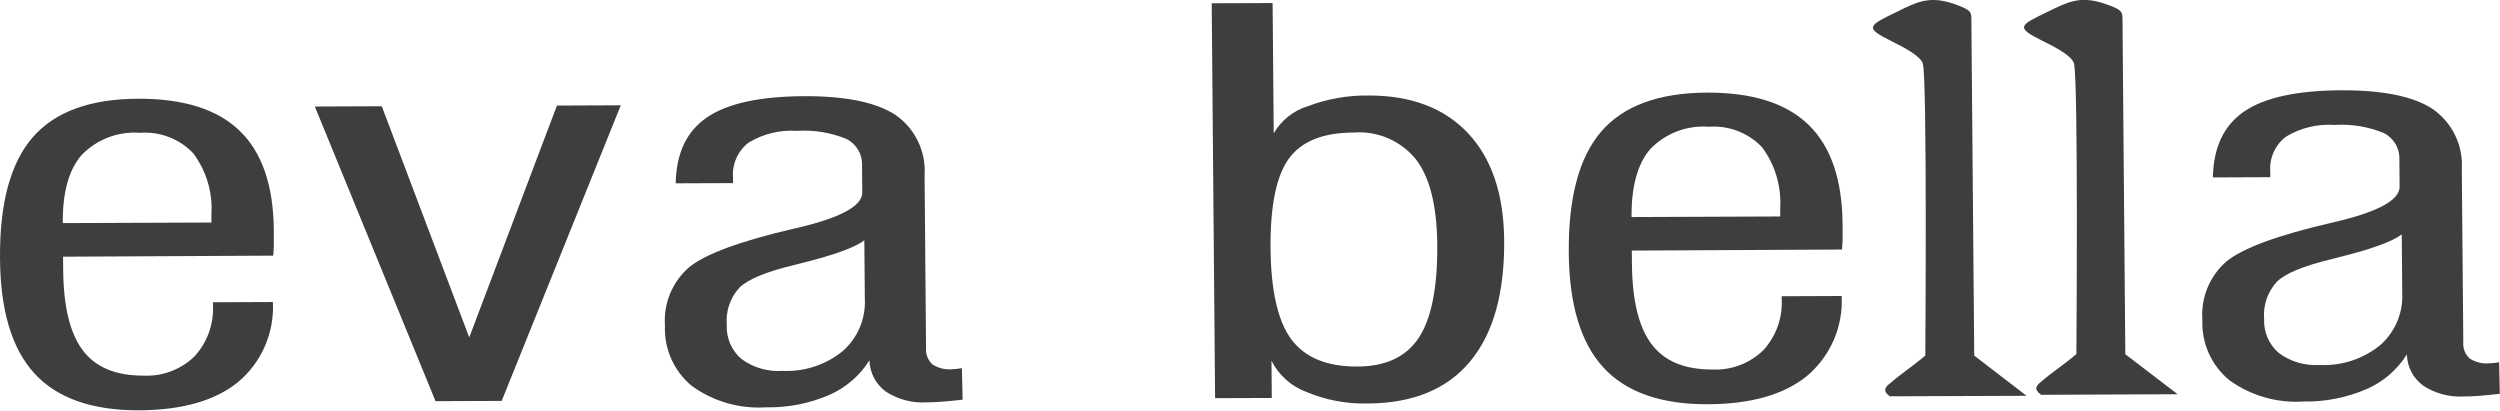
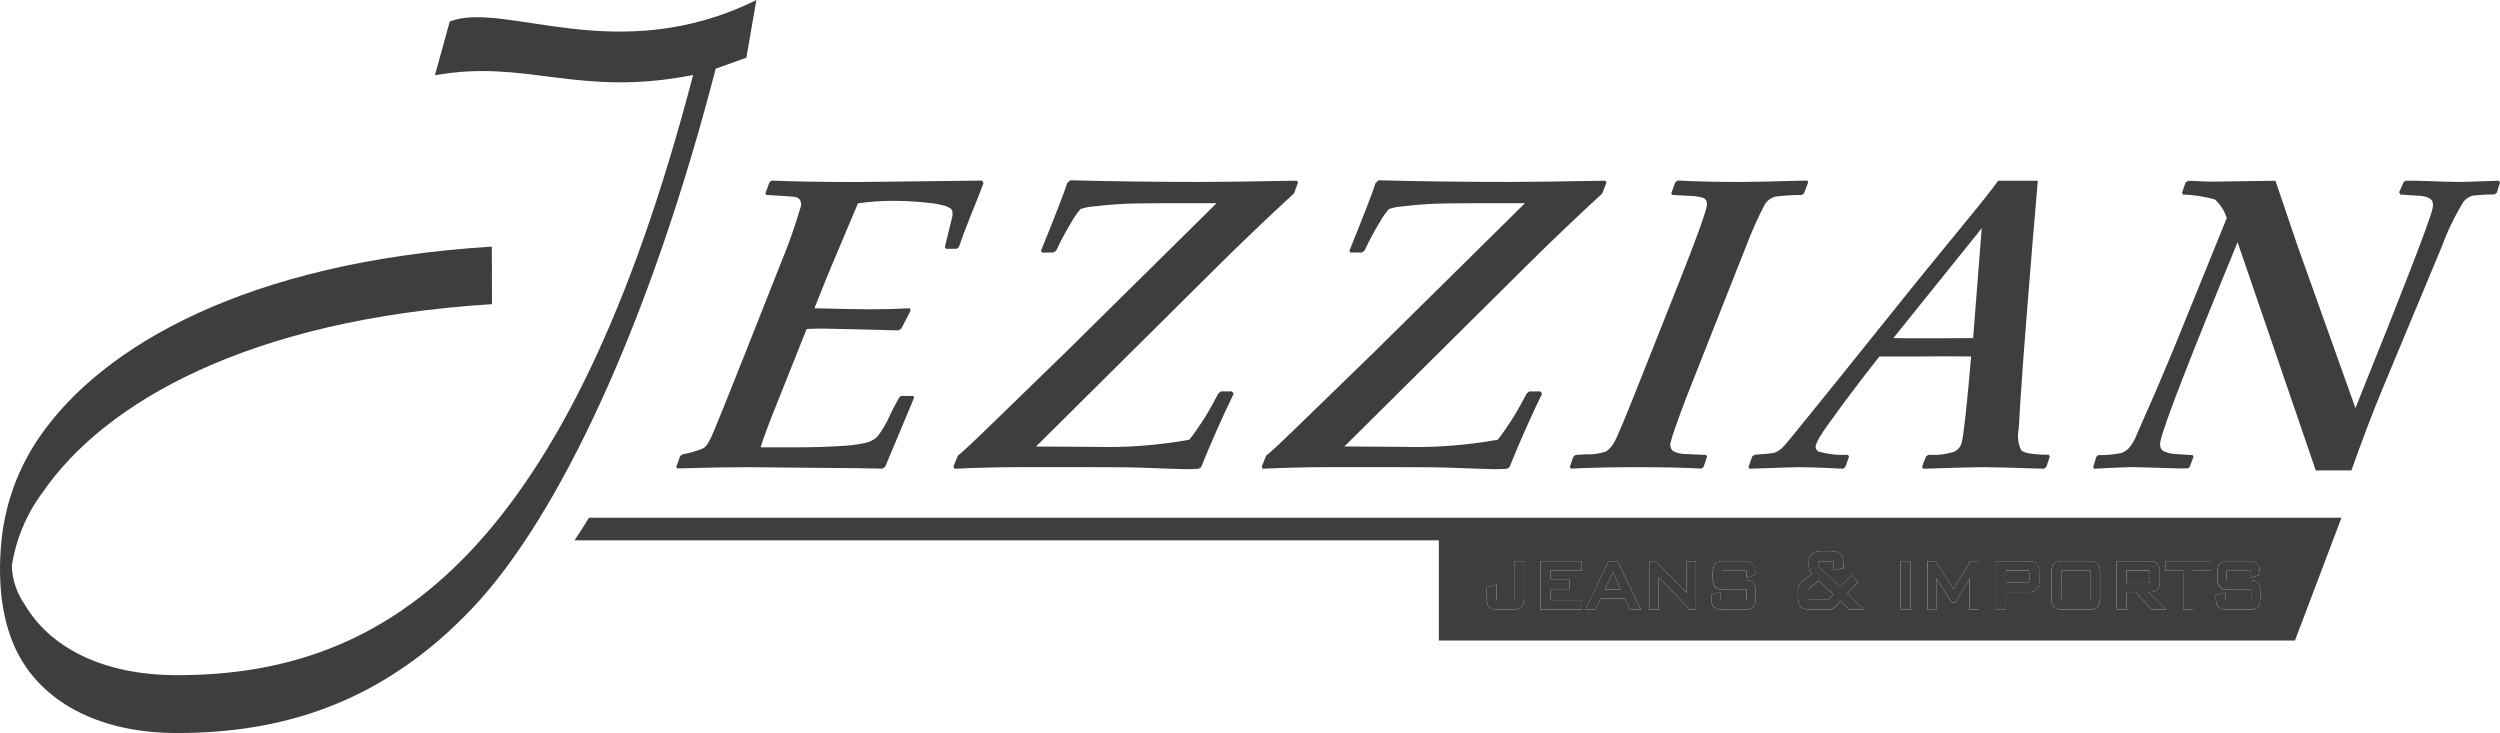
- <svg xmlns="http://www.w3.org/2000/svg" width="221.951" height="36.425" viewBox="0 0 221.951 36.425">
+ <svg xmlns="http://www.w3.org/2000/svg" width="200" height="58.64" viewBox="0 0 200 58.64">
  <defs>
    <style>.a{fill:#3e3e3e;}</style>
  </defs>
-   <g transform="translate(-7.177 -5)">
-     <path class="a" d="M12.751,34.95l13.2-.051-.006-.709a8.173,8.173,0,0,0-1.611-5.437,5.9,5.9,0,0,0-4.725-1.82,6.517,6.517,0,0,0-5.2,1.989q-1.7,1.973-1.656,6.028Zm13.332,7.027,5.321-.021a8.672,8.672,0,0,1-3.1,7.115c-2.033,1.647-4.965,2.481-8.767,2.5q-6.271.022-9.292-3.264T7.178,38.1q-.062-7.338,2.892-10.754t9.37-3.437c4.037-.016,7.037.935,9.022,2.854s2.992,4.855,3.024,8.8c0,.622.007,1.1,0,1.416s-.026.6-.05.86l-18.662.094.013,1.158q.036,4.92,1.751,7.167c1.129,1.5,2.934,2.242,5.387,2.233a6.087,6.087,0,0,0,4.524-1.711,6.27,6.27,0,0,0,1.633-4.623v-.178Zm19.76,8.781L35.128,24.6l5.944-.024L48.836,45.1l7.786-20.585,5.669-.024L51.717,50.737l-5.874.021ZM83.911,36.48q-1.267.964-5.651,2.043c-.251.061-.425.109-.539.138-2.518.6-4.147,1.277-4.9,2.025A4.347,4.347,0,0,0,71.7,43.993,3.737,3.737,0,0,0,73,47.011a5.5,5.5,0,0,0,3.626,1.059,7.9,7.9,0,0,0,5.363-1.753,5.775,5.775,0,0,0,1.968-4.646l-.045-5.19Zm8.729,14.148c-.707.082-1.3.136-1.809.175s-.97.061-1.4.063a5.975,5.975,0,0,1-3.624-.966,3.551,3.551,0,0,1-1.44-2.77,8,8,0,0,1-3.582,3.083,13.492,13.492,0,0,1-5.6,1.092,10.139,10.139,0,0,1-6.573-1.886,6.574,6.574,0,0,1-2.4-5.368,6.261,6.261,0,0,1,2.135-5.174q2.165-1.779,9.369-3.449l.106-.021q5.92-1.366,5.908-3.174l-.021-2.4a2.5,2.5,0,0,0-1.381-2.351,9.772,9.772,0,0,0-4.383-.721A7.351,7.351,0,0,0,73.643,27.8a3.573,3.573,0,0,0-1.387,3.138V31.4l-5.09.019q.067-4.01,2.785-5.86t8.624-1.878q5.529-.018,8.1,1.663a6.034,6.034,0,0,1,2.587,5.353l.129,15.326a1.817,1.817,0,0,0,.557,1.464,2.749,2.749,0,0,0,1.752.438,5.745,5.745,0,0,0,.739-.076.434.434,0,0,0,.135-.021l.063,2.806Z" transform="translate(0 -10.143)" />
-     <path class="a" d="M247.831,27.361q.049,5.685,1.856,8.105c1.21,1.611,3.15,2.414,5.86,2.4,2.509-.01,4.333-.863,5.449-2.562s1.668-4.451,1.636-8.274c-.031-3.418-.65-5.929-1.875-7.538a6.494,6.494,0,0,0-5.593-2.4c-2.674.01-4.579.779-5.695,2.3s-1.668,4.176-1.638,7.969Zm-4.923,13.313-.3-35.06,5.406-.018.1,11.566a5.258,5.258,0,0,1,3.022-2.408,14.505,14.505,0,0,1,5.381-.95q5.668-.018,8.842,3.34,3.158,3.359,3.214,9.5.062,7.073-3.03,10.775c-2.052,2.472-5.1,3.709-9.094,3.727A13.213,13.213,0,0,1,251,40.116a5.69,5.69,0,0,1-3.085-2.761l.027,3.3-5.037.018Z" transform="translate(-127.855 -0.324)" />
-     <path class="a" d="M317.555,34.048l13.2-.052-.006-.706a8.218,8.218,0,0,0-1.611-5.441,5.907,5.907,0,0,0-4.729-1.817,6.511,6.511,0,0,0-5.2,1.989c-1.132,1.316-1.677,3.326-1.654,6.026Zm13.328,7.03,5.325-.021a8.68,8.68,0,0,1-3.1,7.115c-2.039,1.648-4.968,2.481-8.767,2.495q-6.276.023-9.292-3.267t-3.069-10.2q-.062-7.337,2.892-10.754T324.244,23q6.05-.023,9.022,2.857t3.022,8.8c.006.622.012,1.095,0,1.412s-.027.606-.048.863l-18.662.093.009,1.159q.044,4.921,1.755,7.163c1.129,1.5,2.932,2.244,5.387,2.236a6.084,6.084,0,0,0,4.524-1.711,6.261,6.261,0,0,0,1.629-4.626v-.175Z" transform="translate(-165.527 -9.778)" />
-     <path class="a" d="M452.793,35.335q-1.271.963-5.65,2.042c-.254.061-.425.109-.539.142-2.518.6-4.15,1.276-4.9,2.022a4.366,4.366,0,0,0-1.126,3.31,3.739,3.739,0,0,0,1.306,3.014,5.493,5.493,0,0,0,3.624,1.059,7.891,7.891,0,0,0,5.366-1.753,5.787,5.787,0,0,0,1.967-4.646l-.045-5.19Zm8.726,14.149c-.7.081-1.3.135-1.808.178s-.968.057-1.393.06a5.971,5.971,0,0,1-3.623-.966,3.538,3.538,0,0,1-1.444-2.77,7.971,7.971,0,0,1-3.581,3.083,13.552,13.552,0,0,1-5.6,1.1,10.117,10.117,0,0,1-6.574-1.889,6.578,6.578,0,0,1-2.4-5.368,6.256,6.256,0,0,1,2.132-5.176q2.164-1.778,9.373-3.449l.1-.021q5.915-1.363,5.905-3.172l-.021-2.408a2.5,2.5,0,0,0-1.378-2.35,9.819,9.819,0,0,0-4.383-.722,7.323,7.323,0,0,0-4.312,1.045,3.571,3.571,0,0,0-1.389,3.135l0,.459-5.093.021q.071-4.014,2.784-5.862t8.624-1.874q5.535-.023,8.1,1.66a6.038,6.038,0,0,1,2.59,5.354l.132,15.325a1.792,1.792,0,0,0,.551,1.463,2.745,2.745,0,0,0,1.756.438,6.339,6.339,0,0,0,.737-.073.44.44,0,0,0,.138-.024l.059,2.807Z" transform="translate(-232.391 -9.522)" />
-     <path class="a" d="M372.6,40.184l12.122-.044q-2.322-1.79-4.645-3.568l-.251-29.508c-.006-1.022.116-1.141-1.608-1.738-2.183-.74-3.332-.1-4.959.7-2.6,1.258-2.98,1.414-.527,2.63,1.192.59,2.557,1.318,2.779,1.983.4,1.217.222,25.923.222,25.923-1.048.913-2.1,1.566-3.141,2.48-.413.318-.689.663.009,1.147Z" transform="translate(-197.627)" />
-     <path class="a" d="M401.95,40.051,414.072,40q-2.322-1.773-4.644-3.552l-.248-29.4c-.009-1.02.117-1.14-1.611-1.728-2.181-.74-3.333-.1-4.959.69-2.6,1.253-2.98,1.409-.527,2.62,1.194.591,2.557,1.313,2.778,1.975.407,1.215.222,25.829.222,25.829-1.048.907-2.1,1.558-3.141,2.465-.413.319-.689.659.009,1.146Z" transform="translate(-213.564 0)" />
+   <g transform="translate(-2 -2.18)">
+     <path class="a" d="M61.709,6.8l.8-4.615C51.333,7.7,42.389,2.19,37.98,3.9L36.794,8.2c7.392-1.316,11.441,1.8,20.655-.021C52.476,27.243,46.4,39.121,39.621,46.293c-7.164,7.572-15.13,9.9-23.447,9.9-6.047,0-10.217-2.277-12.193-5.649a5.722,5.722,0,0,1-1.036-3.09,13.189,13.189,0,0,1,2.5-5.931c4.908-7.124,16.418-13.8,35.913-15.009l-.011-4.607C21.758,23.125,10.158,29.881,5.187,37.1a17.7,17.7,0,0,0-3.066,8.3c-.386,3.854.156,7.119,1.564,9.522,2.064,3.522,6.341,5.9,12.489,5.9,8.368,0,16.393-2.354,23.634-10.009,6.98-7.378,14.242-23,19.448-43.14Z" />
+     <path class="a" d="M47.965,45.407h69.143l0,8.017h68.487l3.722-9.823H49.118Q48.544,44.537,47.965,45.407Zm131.3,4.456h0v-.1l.1-.026.486-.13.168-.044h0v.62h2.066v-.819h-1.835a1.358,1.358,0,0,1-.4-.051.548.548,0,0,1-.142-.088.58.58,0,0,1-.141-.087.723.723,0,0,1-.141-.316,2.028,2.028,0,0,1-.042-.444v-.314a2.028,2.028,0,0,1,.042-.444.719.719,0,0,1,.141-.315.587.587,0,0,1,.283-.176,1.358,1.358,0,0,1,.4-.051h1.67a1.373,1.373,0,0,1,.392.05.607.607,0,0,1,.283.17h0a20.471,20.471,0,0,1,.149.3,1.63,1.63,0,0,1,.045.408v.171l-.093.031-.447.147-.175.057v-.572h-1.951v.739h1.842a1.289,1.289,0,0,1,.31.04c.024.005.058,0,.08.01.046.014.069.046.107.065a.607.607,0,0,1,.175.107h0a.722.722,0,0,1,.144.314,2.041,2.041,0,0,1,.042.446v.405a2.114,2.114,0,0,1-.041.447.741.741,0,0,1-.141.316h0a.588.588,0,0,1-.282.173,1.337,1.337,0,0,1-.394.051h-1.83a1.409,1.409,0,0,1-.185-.024,1.453,1.453,0,0,1-.213-.027c-.034-.011-.05-.035-.079-.049a.6.6,0,0,1-.206-.126h0a.732.732,0,0,1-.144-.315,2.045,2.045,0,0,1-.042-.447Zm-4.048-2.029V47.21h0v-.134h3.66v.134h0v.624h-1.438v2.981h0v.134h-.79v-.134h0V47.835h-1.432Zm-3.889,2.982v-3.74h2.66a1.123,1.123,0,0,1,.345.048.607.607,0,0,1,.26.16c.014.015.019.041.032.058a.653.653,0,0,1,.115.212,1.258,1.258,0,0,1,.045.354v.807h0c0,.009,0,.015,0,.024a1.289,1.289,0,0,1-.041.328h0a.642.642,0,0,1-.147.269.607.607,0,0,1-.26.16,1.123,1.123,0,0,1-.345.048h-.134l1.2,1.177.233.229h-1.163l-.04-.045-1.234-1.361h-.73v1.272h0v.134h-.792Zm-5.222-2.753a2.012,2.012,0,0,1,.042-.443.73.73,0,0,1,.143-.316h0a.592.592,0,0,1,.285-.176,1.363,1.363,0,0,1,.4-.051h2.167a1.344,1.344,0,0,1,.4.051,186.01,186.01,0,0,1,.283.175.72.72,0,0,1,.143.315,2.041,2.041,0,0,1,.042.446v1.9a2.022,2.022,0,0,1-.04.428l0,.02a.719.719,0,0,1-.143.316h0a.6.6,0,0,1-.283.172,1.337,1.337,0,0,1-.394.051H166.98a1.36,1.36,0,0,1-.4-.052.584.584,0,0,1-.285-.176h0a.741.741,0,0,1-.143-.316,2.028,2.028,0,0,1-.042-.444Zm-4.426,2.887v-.134h0V47.21h0v-.134h2.659a1.123,1.123,0,0,1,.345.048.6.6,0,0,1,.261.16.657.657,0,0,1,.147.27,1.257,1.257,0,0,1,.045.354v.806a1.243,1.243,0,0,1-.045.352h0a.666.666,0,0,1-.147.269.6.6,0,0,1-.261.16,1.123,1.123,0,0,1-.345.048h-1.867v1.272h0v.134h-.792Zm-5.483,0v-.134h0V47.21h0v-.134h.633l.039.061,1.408,2.169,1.31-2.165.04-.065h.689V50.95h-.748v-.134h0V48.454l-1.113,1.864-.039.066h-.282l-.039-.063-1.186-1.859V50.95H156.2Zm-2.15-.134v-3.74h.793V50.95h-.793Zm-8.218-1.044v-.288a1.544,1.544,0,0,1,.024-.284.84.84,0,0,1,.074-.233,60.041,60.041,0,0,0,.157-.208c.032-.032.079-.065.118-.1s.079-.071.13-.108h0l.616-.45c-.018-.023-.036-.045-.052-.068a1.154,1.154,0,0,1-.111-.184.962.962,0,0,1-.064-.192v-.01a1.038,1.038,0,0,1-.02-.194V47.21a1.358,1.358,0,0,1,.057-.416.689.689,0,0,1,.185-.3h0a.768.768,0,0,1,.33-.168,1.8,1.8,0,0,1,.457-.051h.722a1.842,1.842,0,0,1,.471.053.717.717,0,0,1,.33.18.742.742,0,0,1,.173.329,1.892,1.892,0,0,1,.026.23,1.921,1.921,0,0,1,.025.231v.341l-.058.013-.048.01-.508.108-.161.034h0v-.723h-1.194v.451l1.716,1.622.8-.87.1-.107.1.108.327.359.082.09-.082.089-.776.846.834.783.291.272.163.154.082.077h-1.185l-.038-.037-.689-.65-.339.379h0a1.265,1.265,0,0,1-.156.144.8.8,0,0,1-.163.1h0a.792.792,0,0,1-.2.049,1.885,1.885,0,0,1-.252.016h-1.256a1.631,1.631,0,0,1-.48-.062.7.7,0,0,1-.334-.207.872.872,0,0,1-.168-.373,2.431,2.431,0,0,1-.051-.536Zm-6.935.091v-.1l.1-.026.485-.13.168-.044h0v.62h2.067v-.819h-1.835a1.36,1.36,0,0,1-.4-.051.543.543,0,0,1-.141-.088.568.568,0,0,1-.142-.087.735.735,0,0,1-.141-.316,2.028,2.028,0,0,1-.042-.444v-.314a2.028,2.028,0,0,1,.042-.444.731.731,0,0,1,.141-.315.587.587,0,0,1,.283-.176,1.36,1.36,0,0,1,.4-.051h1.669a1.368,1.368,0,0,1,.392.05.607.607,0,0,1,.283.17h0a20.681,20.681,0,0,1,.149.3h0a1.63,1.63,0,0,1,.045.408v.171l-.092.031-.448.147-.174.057h0v-.572h-1.951v.739H141.6a1.311,1.311,0,0,1,.39.05.6.6,0,0,1,.282.172h0a.722.722,0,0,1,.144.314,2.041,2.041,0,0,1,.042.446v.405a2.114,2.114,0,0,1-.041.447.73.73,0,0,1-.141.316h0a.588.588,0,0,1-.282.173,1.332,1.332,0,0,1-.394.051h-1.83c-.042,0-.069-.012-.108-.014a1.431,1.431,0,0,1-.29-.037c-.038-.012-.056-.039-.088-.055a.569.569,0,0,1-.2-.12h0a.732.732,0,0,1-.144-.315,2.045,2.045,0,0,1-.042-.447Zm-4.954,1.087v-.134h0V47.21h0v-.134h.518l.04.041,2.345,2.411q.042.043.087.1c0-.041,0-.085,0-.135,0-.1,0-.2,0-.3V47.21h0v-.134h.748v.134h0v3.606h0v.134h-.483l-.04-.042L134.744,48.4l-.01-.009-.01-.01,0,0-.031-.032,0-.006,0,.111c0,.09,0,.17,0,.239v2.125h0v.134h-.748Zm-5.1,0,.091-.191,1.71-3.606.037-.077h.728l.036.076,1.741,3.606.093.192H132.4l-.035-.079L132,50.063h-1.949l-.364.808-.036.079h-.813Zm-3.6,0v-.134h0V47.21h0v-.134h3.286v.134h0v.484h0v.134h-2.494v.736h1.524V48.7h0v.611h-1.524v.878h2.517v.763h-3.309Zm-4.3-1.707v-.1l.1-.025.516-.125.165-.041v.17h0v1.064h1.413V47.21h0v-.134h.79v.134h0v2.752a2.041,2.041,0,0,1-.042.446.719.719,0,0,1-.143.316h0a.6.6,0,0,1-.284.175,1.43,1.43,0,0,1-.252.032,1.272,1.272,0,0,1-.145.019H121.8a1.354,1.354,0,0,1-.263-.034,1.323,1.323,0,0,1-.134-.017.555.555,0,0,1-.155-.095.575.575,0,0,1-.128-.078h0a.729.729,0,0,1-.141-.316,2.045,2.045,0,0,1-.042-.447Z" />
+     <path class="a" d="M121.8,50.95a1.354,1.354,0,0,1-.263-.034,1.354,1.354,0,0,0,.263.034h1.257a1.272,1.272,0,0,0,.145-.019,1.272,1.272,0,0,1-.145.019Z" />
+     <path class="a" d="M121.122,50.726h0a.575.575,0,0,0,.128.078.575.575,0,0,1-.128-.078Z" />
+     <path class="a" d="M123.74,50.724h0Z" />
+     <path class="a" d="M182.827,49.962a2.114,2.114,0,0,1-.041.447,2.114,2.114,0,0,0,.041-.447v-.405a2.041,2.041,0,0,0-.042-.446,2.041,2.041,0,0,1,.042.446Z" />
+     <path class="a" d="M182.465,48.689c-.038-.019-.061-.051-.107-.065-.022-.007-.056-.005-.08-.01.024.005.058,0,.08.01A.564.564,0,0,1,182.465,48.689Z" />
+     <rect class="a" width="1.951" transform="translate(180.126 47.834)" />
+     <path class="a" d="M179.714,49.223a.548.548,0,0,0,.142.088,1.358,1.358,0,0,0,.4.051h0a1.36,1.36,0,0,1-.4-.051A.548.548,0,0,1,179.714,49.223Z" />
+     <path class="a" d="M182.792,48a1.63,1.63,0,0,0-.045-.408.69.69,0,0,0-.074-.149.69.69,0,0,1,.074.149A1.63,1.63,0,0,1,182.792,48Z" />
+     <path class="a" d="M180.022,49.561l-.167.045.167-.045Z" />
+     <path class="a" d="M180.253,47.076a1.358,1.358,0,0,0-.4.051,1.36,1.36,0,0,1,.4-.051Z" />
+     <path class="a" d="M182.644,50.726h0a.741.741,0,0,0,.141-.316.73.73,0,0,1-.141.316Z" />
+     <path class="a" d="M179.455,50.724h0a.6.6,0,0,0,.206.126.6.6,0,0,1-.206-.126Z" />
+     <path class="a" d="M180.138,50.95a1.409,1.409,0,0,1-.185-.024,1.409,1.409,0,0,0,.185.024h1.83a1.337,1.337,0,0,0,.394-.051,1.337,1.337,0,0,1-.394.051Z" />
+     <path class="a" d="M177.443,47.834h0Z" />
+     <path class="a" d="M176.653,47.835h0Z" />
+     <path class="a" d="M176.787,50.95h0Z" />
+     <path class="a" d="M173.787,47.81h0a.4.4,0,0,1,.122.015A.4.4,0,0,0,173.787,47.81Z" />
+     <path class="a" d="M173.978,47.907a.156.156,0,0,0-.026-.059.156.156,0,0,1,.026.059Z" />
+     <path class="a" d="M173.978,48.717a.608.608,0,0,0,.014-.143.608.608,0,0,1-.014.143Z" />
+     <path class="a" d="M174.629,47.342c-.013-.017-.018-.043-.032-.058a.607.607,0,0,0-.26-.16.607.607,0,0,1,.26.16C174.611,47.3,174.616,47.325,174.629,47.342Z" />
+     <path class="a" d="M173.913,48.8a.461.461,0,0,1-.126.014h0A.456.456,0,0,0,173.913,48.8Z" />
+     <path class="a" d="M174.187,50.95h-.059l-.04-.044.04.044h.059Z" />
+     <path class="a" d="M173.858,49.544h.134a1.123,1.123,0,0,0,.345-.048,1.123,1.123,0,0,1-.345.048Z" />
+     <path class="a" d="M174.745,49.067a1.289,1.289,0,0,0,.041-.328,1.249,1.249,0,0,1-.042.328Z" />
+     <path class="a" d="M171.465,50.95h0Z" />
+     <path class="a" d="M172.124,49.544h.73l1.234,1.361-1.234-1.361Z" />
+     <path class="a" d="M173.992,47.076h0a1.123,1.123,0,0,1,.345.048A1.123,1.123,0,0,0,173.992,47.076Z" />
+     <path class="a" d="M173.913,48.8h0a.1.1,0,0,0,.041-.02h0a.123.123,0,0,0,.024-.056h0a.608.608,0,0,0,.014-.143v-.525a.611.611,0,0,0-.014-.142h0a.156.156,0,0,0-.026-.059h0a.09.09,0,0,0-.043-.023.4.4,0,0,0-.122-.015h-1.663v1h1.663A.461.461,0,0,0,173.913,48.8Z" />
+     <path class="a" d="M166.295,50.722a.735.735,0,0,1-.143-.316,2.028,2.028,0,0,1-.042-.444,2.028,2.028,0,0,0,.042.444A.741.741,0,0,0,166.295,50.722Z" />
+     <rect class="a" width="2.327" transform="translate(166.9 47.834)" />
+     <path class="a" d="M166.98,50.95a1.36,1.36,0,0,1-.4-.052,1.36,1.36,0,0,0,.4.052h2.167a1.337,1.337,0,0,0,.394-.051,1.337,1.337,0,0,1-.394.051Z" />
+     <path class="a" d="M169.7,47.224a.613.613,0,0,0-.157-.1,1.344,1.344,0,0,0-.4-.051,1.344,1.344,0,0,1,.4.051A.587.587,0,0,1,169.7,47.224Z" />
+     <path class="a" d="M169.825,50.726h0a.719.719,0,0,0,.143-.316l0-.02,0,.02A.719.719,0,0,1,169.825,50.726Z" />
+     <rect class="a" width="2.327" height="2.346" transform="translate(166.9 47.835)" />
+     <path class="a" d="M164.3,48.766h0Z" />
+     <path class="a" d="M164.343,48.558a.6.6,0,0,1-.014.146.6.6,0,0,0,.014-.146v-.5a.6.6,0,0,0-.014-.146.6.6,0,0,1,.014.146Z" />
+     <path class="a" d="M164.261,48.789c-.01,0-.028,0-.041,0,.013,0,.031,0,.041,0h0c.01,0,.013-.008.02-.011s-.01.008-.02.011Z" />
+     <path class="a" d="M162.342,50.95h0Z" />
+     <path class="a" d="M162.476,49.544h1.867a1.123,1.123,0,0,0,.345-.048,1.123,1.123,0,0,1-.345.048Z" />
+     <path class="a" d="M165.1,47.554a.657.657,0,0,0-.147-.27.6.6,0,0,0-.261-.16.6.6,0,0,1,.261.16A.664.664,0,0,1,165.1,47.554Z" />
+     <path class="a" d="M164.22,48.793c.013,0,.031,0,.041,0h0c.01,0,.013-.008.02-.011a.145.145,0,0,0,.022-.012h0a.145.145,0,0,0,.027-.061.6.6,0,0,0,.014-.146v-.5a.6.6,0,0,0-.014-.146.16.16,0,0,0-.026-.061.1.1,0,0,0-.042-.024h0a.439.439,0,0,0-.122-.014h-1.663V48.8h1.663A.365.365,0,0,0,164.22,48.793Z" />
+     <path class="a" d="M158.138,50.384h0l-.04-.062Z" />
+     <path class="a" d="M156.913,48.462l1.186,1.86-1.186-1.86Z" />
+     <path class="a" d="M160.32,50.816v.134h0V47.076h0v3.74Z" />
+     <path class="a" d="M156.779,50.95h0Z" />
+     <path class="a" d="M159.631,47.076l-.039.065-1.311,2.165,1.311-2.166Z" />
+     <path class="a" d="M154.71,50.95h-.659V47.076h0V50.95h.659Z" />
+     <path class="a" d="M146.866,50.95a1.631,1.631,0,0,1-.48-.062,1.631,1.631,0,0,0,.48.062h1.256a1.885,1.885,0,0,0,.252-.016,1.885,1.885,0,0,1-.252.016Z" />
+     <path class="a" d="M146.206,48.661c-.039.033-.086.066-.118.1a.806.806,0,0,0-.1.138.861.861,0,0,1,.1-.138C146.12,48.727,146.167,48.694,146.206,48.661Z" />
+     <path class="a" d="M146.952,48.1l-.616.451h0Z" />
+     <path class="a" d="M148.9,50.642l.34-.378h0Z" />
+     <path class="a" d="M148.867,47.765l.508-.108.048-.01-.048.01Z" />
+     <path class="a" d="M151.065,50.873l-.164-.154-.29-.272.29.272Z" />
+     <path class="a" d="M149.228,49.149h0l-1.716-1.621h0Z" />
+     <path class="a" d="M150.015,50.95h0Z" />
+     <path class="a" d="M146.7,47.21a1.358,1.358,0,0,1,.057-.416,1.358,1.358,0,0,0-.057.416v.245a1.038,1.038,0,0,0,.02.194,1.038,1.038,0,0,1-.02-.194Z" />
+     <path class="a" d="M149.43,46.832a1.892,1.892,0,0,1,.026.23,1.892,1.892,0,0,0-.026-.23.742.742,0,0,0-.173-.329.717.717,0,0,0-.33-.18.708.708,0,0,1,.329.18A.733.733,0,0,1,149.43,46.832Z" />
+     <path class="a" d="M147.734,46.27a1.8,1.8,0,0,0-.457.051,1.8,1.8,0,0,1,.457-.051Z" />
+     <path class="a" d="M148.706,47.8l.161-.034-.161.034Z" />
+     <path class="a" d="M148.676,49.729l-1.191-1.095-.844.688v.8h1.666Z" />
+     <path class="a" d="M139.651,50.181h0v-.62h0v.62Z" />
+     <path class="a" d="M138.9,49.962v-.2l.1-.026-.1.026v.2a2.045,2.045,0,0,0,.042.447A2.045,2.045,0,0,1,138.9,49.962Z" />
+     <path class="a" d="M141.707,47.834h0v.572h0v-.572Z" />
+     <path class="a" d="M139.344,49.223a.543.543,0,0,0,.141.088,1.36,1.36,0,0,0,.4.051,1.36,1.36,0,0,1-.4-.051A.543.543,0,0,1,139.344,49.223Z" />
+     <path class="a" d="M142.376,47.593a1.63,1.63,0,0,1,.045.408,1.63,1.63,0,0,0-.045-.408h0a.691.691,0,0,0-.074-.149.691.691,0,0,1,.074.149Z" />
+     <path class="a" d="M142.414,49.111a.722.722,0,0,0-.144-.314h0A.722.722,0,0,1,142.414,49.111Z" />
+     <path class="a" d="M139.767,50.95c-.042,0-.069-.012-.108-.014.039,0,.066.014.108.014h1.83a1.332,1.332,0,0,0,.394-.051,1.337,1.337,0,0,1-.394.051Z" />
+     <path class="a" d="M139.084,50.724h0a.569.569,0,0,0,.2.12.57.57,0,0,1-.2-.12Z" />
+     <path class="a" d="M142.273,50.726h0a.73.73,0,0,0,.141-.316.73.73,0,0,1-.141.316Z" />
+     <path class="a" d="M137.247,50.95h-.056l-.04-.041.04.041h.056Z" />
+     <path class="a" d="M134.722,48.379l0,0,.01.009-.01-.009Z" />
+     <path class="a" d="M134.558,50.95h0Z" />
+     <path class="a" d="M136.926,49.188c0,.1,0,.2,0,.3,0,.05,0,.094,0,.135,0-.041,0-.085,0-.135C136.927,49.387,136.926,49.286,136.926,49.188Z" />
+     <path class="a" d="M129.567,50.95h.086l.036-.079-.036.079h-.086Z" />
+     <path class="a" d="M132.488,50.95H132.4l-.036-.079.036.079h.086Z" />
+     <path class="a" d="M131.029,47.943h0l.637,1.392Z" />
+     <path class="a" d="M131.029,47.943l-.635,1.392h1.272Z" />
+     <path class="a" d="M128.418,50.95h.134v-.762h0v.762h-.134Z" />
+     <path class="a" d="M126.034,47.828h0Z" />
+     <path class="a" d="M65.537,17.923a.623.623,0,0,1,.443.228.669.669,0,0,1,.071.6,44.25,44.25,0,0,1-1.61,4.546L61.576,30.54Q59.288,36.3,58.964,37a4.434,4.434,0,0,1-.457.831.884.884,0,0,1-.277.227,8.621,8.621,0,0,1-1.63.472l-.194.149-.307.859.09.117q3.249-.1,5.721-.1l7.147.066q.956,0,3.547.05l.211-.149,2.319-5.538-.083-.128h-.959l-.161.128q-.571,1.04-.732,1.4a7.91,7.91,0,0,1-1.019,1.74,2.04,2.04,0,0,1-.922.483,11.569,11.569,0,0,1-2.126.26q-1.544.1-3.587.1h-2.7q.353-1.14,1.367-3.653l2.32-5.815q.764-.033,1.337-.033,3,.083,6.01.144l.226-.144.74-1.43-.057-.194q-1.706.083-3.167.083-.939,0-4.466-.083c.575-1.464,1.027-2.572,1.346-3.332l2.136-5.066a19.553,19.553,0,0,1,3-.194,22.478,22.478,0,0,1,2.382.133,7.839,7.839,0,0,1,1.665.288c.275.111.444.222.489.344a1.235,1.235,0,0,1-.032.665c-.055.249-.241,1.009-.555,2.273l.1.133h.848l.173-.133c.253-.738.545-1.525.889-2.373.64-1.58,1-2.5,1.085-2.76l-.123-.194q-9.114.115-9.9.116-4.365,0-6.925-.116l-.173.133-.332.892.088.128C64.605,17.851,65.348,17.9,65.537,17.923Z" />
+     <path class="a" d="M201.885,16.637c-1.771.067-2.826.1-3.176.1q-.632,0-3.4-.1h-.859l-.174.133-.343.793.094.177c.561.045,1.041.078,1.431.095a1.894,1.894,0,0,1,.929.232c.23.139.3.405.216.8q-.335,1.5-6.167,15.959L185.821,21.9l-1.785-5.261-4.61.067c-.64.011-1.422-.011-2.341-.067l-.24.133-.278.826.062.144a10.743,10.743,0,0,1,2.568.394,3.392,3.392,0,0,1,.943,1.491l-4.1,10.1c-.5,1.209-1.06,2.545-1.681,3.991l-1.389,3.155a3.658,3.658,0,0,1-.707,1.208,1.954,1.954,0,0,1-.53.338,9.158,9.158,0,0,1-1.873.172l-.157.133-.25.826.071.127c1.587-.083,2.606-.127,3.05-.127.3,0,1.495.033,3.581.1h.859l.155-.1.311-.826-.064-.133c-.567-.044-1.021-.072-1.372-.089a2.37,2.37,0,0,1-.932-.221c-.276-.128-.362-.416-.263-.86q.444-1.995,6.158-15.864l6.254,18.253h2.854q1.314-3.7,2.4-6.319l4.8-11.513a20.768,20.768,0,0,1,1.77-3.67,1.518,1.518,0,0,1,.687-.471,14.315,14.315,0,0,1,1.768-.1l.21-.144.25-.826Z" />
+     <path class="a" d="M165.911,38.561c-1.3-.011-2.042-.139-2.236-.388a2.8,2.8,0,0,1-.175-1.708l.116-1.962.225-3.282.339-4.384.433-5.36.412-4.84h-3.171q-.84,1.157-2.53,3.2l-3.863,4.728-6.355,7.91-2.615,3.232c-.973,1.208-1.551,1.912-1.72,2.1a2.673,2.673,0,0,1-.485.432,1.28,1.28,0,0,1-.423.183c-.134.028-.627.078-1.483.139l-.2.133-.3.842.079.144c2.313-.083,3.631-.127,3.942-.127q.814,0,2.357.066c.772.045,1.162.061,1.173.061l.189-.127.3-.843-.083-.149a7.236,7.236,0,0,1-2.345-.25.457.457,0,0,1-.234-.493,3.452,3.452,0,0,1,.374-.76q.324-.556,1.86-2.627t2.859-3.731h2.921l2.493-.016q.449,0,1.925.016-.487,5.7-.741,6.841a1.1,1.1,0,0,1-.61.776,5.507,5.507,0,0,1-2.072.244l-.194.149-.311.826.1.144q3.7-.125,4.773-.127,1.231,0,4.872.127l.2-.144.277-.826Zm-6.06-9.335q-.395.016-5.447.017c-.106,0-.42-.006-.933-.017l7.066-8.786Z" />
+     <path class="a" d="M128.8,38.528q-.615.033-.76.049l-.177.15-.28.809.081.133q2.463-.115,5.126-.116c2.306,0,4.082.039,5.318.116l.183-.149.274-.81-.081-.133-1.674-.077a1.9,1.9,0,0,1-.971-.244.657.657,0,0,1-.175-.732q.148-.664,1.2-3.442l4.872-12.328a29.831,29.831,0,0,1,1.419-3.166,1.526,1.526,0,0,1,.4-.454,1.389,1.389,0,0,1,.482-.227,18.306,18.306,0,0,1,2.109-.133l.172-.128.343-.892-.065-.133c-2.728.077-4.488.116-5.292.116-1.945,0-3.649-.039-5.1-.116l-.183.149-.322.876.082.128,1.478.083a3.867,3.867,0,0,1,.977.144.521.521,0,0,1,.287.277.894.894,0,0,1,0,.471q-.235,1.056-2.17,5.943l-3.431,8.641q-1.483,3.75-1.809,4.269a2.065,2.065,0,0,1-.638.7A4.648,4.648,0,0,1,128.8,38.528Z" />
+     <path class="a" d="M106.664,35.462c-2.009,1.957-3.132,3.016-3.37,3.165l-.36.893.092.16c1.8-.083,3.476-.127,5.051-.127h5.992q2.985,0,3.679.033l2.606.094c.583.023.979.034,1.2.034.36,0,.689-.011,1-.034l.206-.127c.8-1.99,1.672-3.953,2.606-5.881l-.138-.178h-.892l-.2.166c-.333.627-.592,1.092-.764,1.392s-.354.593-.538.87-.351.532-.52.771-.33.46-.5.665a36.789,36.789,0,0,1-7.582.571l-4.682-.033L124.1,23.461q2.954-2.927,6.079-5.8l.343-.893-.115-.133q-5.61.1-7.494.1-5.555,0-10.625-.133l-.244.227q-.327,1.056-2.1,5.427l.1.128h.893l.229-.161a22.436,22.436,0,0,1,1.207-2.256,6.347,6.347,0,0,1,.734-1.059,3.959,3.959,0,0,1,1.1-.216c.639-.083,1.323-.144,2.054-.189s1.911-.066,3.546-.066h4.19L111.968,30.312Z" />
+     <path class="a" d="M82,35.462c-2.009,1.957-3.132,3.016-3.37,3.165l-.36.893.092.16c1.8-.083,3.476-.127,5.051-.127H89.4q2.985,0,3.679.033l2.606.094c.583.023.979.034,1.2.034.36,0,.69-.011,1-.034l.206-.127c.8-1.99,1.672-3.953,2.606-5.881l-.138-.178h-.892l-.2.166c-.334.627-.592,1.092-.764,1.392s-.354.593-.538.87-.351.532-.521.771-.329.46-.5.665a36.789,36.789,0,0,1-7.582.571L84.882,37.9,99.431,23.461q2.954-2.927,6.079-5.8l.343-.893-.115-.133q-5.61.1-7.494.1-5.555,0-10.625-.133l-.244.227q-.327,1.056-2.1,5.427l.1.128h.893l.23-.161a22.446,22.446,0,0,1,1.206-2.256,6.347,6.347,0,0,1,.734-1.059,3.959,3.959,0,0,1,1.1-.216c.639-.083,1.324-.144,2.054-.189s1.91-.066,3.546-.066h4.19L87.3,30.312Z" />
+     <path class="a" d="M136.934,49.624q-.045-.052-.087-.1.042.043.087.1Z" />
+     <path class="a" d="M136.847,49.528,134.5,47.117l-.04-.041.04.041Z" />
+     <path class="a" d="M179.661,50.85c.029.014.045.038.079.049a1.453,1.453,0,0,0,.213.027,1.353,1.353,0,0,1-.214-.028C179.706,50.888,179.69,50.863,179.661,50.85Z" />
+     <path class="a" d="M181.968,48.574a1.341,1.341,0,0,1,.31.04,1.289,1.289,0,0,0-.31-.04h0Z" />
+     <path class="a" d="M121.25,50.8a.555.555,0,0,0,.155.095,1.323,1.323,0,0,0,.134.017,1.323,1.323,0,0,1-.134-.017A.555.555,0,0,1,121.25,50.8Z" />
+     <path class="a" d="M174.789,47.908a1.258,1.258,0,0,0-.045-.354.653.653,0,0,0-.115-.212.653.653,0,0,1,.115.212A1.258,1.258,0,0,1,174.789,47.908Z" />
+     <path class="a" d="M123.2,50.931a1.43,1.43,0,0,0,.252-.032.6.6,0,0,0,.284-.175.593.593,0,0,1-.284.174A1.339,1.339,0,0,1,123.2,50.931Z" />
+     <path class="a" d="M166.295,50.722h0a.584.584,0,0,0,.285.176.584.584,0,0,1-.285-.176Z" />
+     <path class="a" d="M171.332,50.816v-3.74h0V50.95h0Z" />
+     <path class="a" d="M120.98,50.409a.729.729,0,0,0,.141.316h0A.729.729,0,0,1,120.98,50.409Z" />
+     <path class="a" d="M182.641,48.8a.733.733,0,0,1,.144.314.722.722,0,0,0-.144-.314h0a.607.607,0,0,0-.175-.107.607.607,0,0,1,.175.107Z" />
+     <path class="a" d="M134.734,48.391l.01.009,2.408,2.508L134.744,48.4Z" />
+     <path class="a" d="M121.722,48.947l-.165.04-.516.126.516-.126Z" />
+     <path class="a" d="M182.673,47.444a.685.685,0,0,0-.075-.148h0A.685.685,0,0,1,182.673,47.444Z" />
+     <path class="a" d="M130.641,47.153l-1.71,3.606-.09.191.09-.19Z" />
+     <path class="a" d="M179.573,47.3a.719.719,0,0,0-.141.315,2.028,2.028,0,0,0-.042.444,2.028,2.028,0,0,1,.042-.444A.719.719,0,0,1,179.573,47.3Z" />
+     <path class="a" d="M174.789,48.715h0c0,.009,0,.015,0,.024C174.786,48.73,174.789,48.724,174.789,48.715Z" />
+     <path class="a" d="M174.6,49.336a.607.607,0,0,1-.26.16.607.607,0,0,0,.26-.16.642.642,0,0,0,.147-.269h0A.653.653,0,0,1,174.6,49.336Z" />
+     <path class="a" d="M123.74,50.724a.719.719,0,0,0,.143-.316.719.719,0,0,1-.143.316Z" />
+     <path class="a" d="M179.432,48.82a2.028,2.028,0,0,1-.042-.444,2.028,2.028,0,0,0,.042.444.723.723,0,0,0,.141.316.58.58,0,0,0,.141.087.553.553,0,0,1-.141-.088A.714.714,0,0,1,179.432,48.82Z" />
+     <path class="a" d="M175.058,50.721l.233.229-.233-.229-1.2-1.177h0Z" />
+     <path class="a" d="M129.689,50.871l.364-.807h0Z" />
+     <path class="a" d="M133.276,50.95l-.092-.192-1.741-3.606,1.741,3.606Z" />
+     <path class="a" d="M180.022,50.181h0v-.62h0v.62Z" />
+     <path class="a" d="M141.707,48.407l.175-.057-.175.057Z" />
+     <path class="a" d="M151.147,50.95l-.082-.077.082.077Z" />
+     <path class="a" d="M148.575,50.884h0a.8.8,0,0,0,.163-.1,1.265,1.265,0,0,0,.156-.144,1.265,1.265,0,0,1-.156.144A.8.8,0,0,1,148.575,50.884Z" />
+     <path class="a" d="M141.6,48.574a1.344,1.344,0,0,1,.39.05.6.6,0,0,1,.282.172h0a.6.6,0,0,0-.282-.172,1.311,1.311,0,0,0-.39-.05h0Z" />
+     <path class="a" d="M150.03,48.28l.1-.107-.1.107-.8.869h0Z" />
+     <path class="a" d="M150.611,50.447l-.834-.782.775-.846-.776.846Z" />
+     <rect class="a" width="1.194" transform="translate(147.512 47.076)" />
+     <path class="a" d="M169.541,50.9a.6.6,0,0,0,.283-.172h0A.6.6,0,0,1,169.541,50.9Z" />
+     <path class="a" d="M146.336,48.553c-.051.037-.087.072-.13.108.043-.036.079-.071.13-.108Z" />
+     <path class="a" d="M156.912,50.816v.134h0V48.462h0Z" />
+     <path class="a" d="M154.844,50.816v.134h0V47.076h0v3.74Z" />
+     <path class="a" d="M149.235,50.263h0l.688.65.039.037-.039-.037Z" />
+     <path class="a" d="M139.281,50.844c.032.016.05.043.088.055a1.431,1.431,0,0,0,.29.037,1.36,1.36,0,0,1-.29-.038C139.331,50.887,139.313,50.86,139.281,50.844Z" />
+     <path class="a" d="M139.651,49.561l-.167.045.167-.045Z" />
+     <path class="a" d="M139.084,50.724h0a.732.732,0,0,1-.144-.315A.732.732,0,0,0,139.084,50.724Z" />
+     <path class="a" d="M142.456,49.962a2.114,2.114,0,0,1-.041.447,2.114,2.114,0,0,0,.041-.447v-.405a2.041,2.041,0,0,0-.042-.446,2.041,2.041,0,0,1,.042.446Z" />
+     <path class="a" d="M145.984,48.9a.806.806,0,0,0-.053.07.84.84,0,0,0-.074.233.84.84,0,0,1,.074-.233A.806.806,0,0,1,145.984,48.9Z" />
+     <path class="a" d="M146.336,48.553h0Z" />
+     <path class="a" d="M146.725,47.659v0a.962.962,0,0,0,.064.192,1.154,1.154,0,0,0,.111.184,1.076,1.076,0,0,1-.11-.184A.905.905,0,0,1,146.725,47.659Z" />
+     <path class="a" d="M149.481,47.526v.108l-.058.013.058-.013v-.341a1.921,1.921,0,0,0-.025-.231,1.921,1.921,0,0,1,.025.231Z" />
+     <path class="a" d="M145.833,49.772h0a2.431,2.431,0,0,0,.051.536A2.431,2.431,0,0,1,145.833,49.772Z" />
+     <path class="a" d="M158.281,49.306l-1.407-2.169-.04-.061.04.061Z" />
+     <path class="a" d="M165.1,49.066a1.243,1.243,0,0,0,.045-.352,1.243,1.243,0,0,1-.045.352Z" />
+     <path class="a" d="M166.581,47.127a.592.592,0,0,0-.285.176h0A.592.592,0,0,1,166.581,47.127Z" />
+     <path class="a" d="M164.688,49.5a.6.6,0,0,0,.261-.16.666.666,0,0,0,.147-.269.666.666,0,0,1-.147.269A.6.6,0,0,1,164.688,49.5Z" />
+     <path class="a" d="M139.061,48.82a2.028,2.028,0,0,1-.042-.444,2.028,2.028,0,0,0,.042.444.735.735,0,0,0,.141.316.568.568,0,0,0,.142.087.542.542,0,0,1-.142-.088A.725.725,0,0,1,139.061,48.82Z" />
+     <path class="a" d="M142.3,47.444a.685.685,0,0,0-.075-.148h0A.685.685,0,0,1,142.3,47.444Z" />
+     <path class="a" d="M134.686,48.341l0,.005,0-.005Z" />
+     <path class="a" d="M169.968,47.617a.72.72,0,0,0-.143-.315.609.609,0,0,0-.126-.078.609.609,0,0,1,.126.078A.72.72,0,0,1,169.968,47.617Z" />
+     <path class="a" d="M170.01,49.962a2.091,2.091,0,0,1-.04.428,2.022,2.022,0,0,0,.04-.428v-1.9a2.041,2.041,0,0,0-.042-.446,2.041,2.041,0,0,1,.042.446Z" />
+     <path class="a" d="M139.2,47.3a.731.731,0,0,0-.141.315,2.028,2.028,0,0,0-.042.444,2.028,2.028,0,0,1,.042-.444A.731.731,0,0,1,139.2,47.3Z" />
+     <path class="a" d="M121.121,50.725h0a.575.575,0,0,0,.128.078.555.555,0,0,0,.155.095,1.323,1.323,0,0,0,.134.017,1.354,1.354,0,0,0,.263.034h1.257a1.272,1.272,0,0,0,.145-.019,1.339,1.339,0,0,0,.252-.033.593.593,0,0,0,.284-.174h0a.719.719,0,0,0,.143-.316,2.041,2.041,0,0,0,.042-.446V47.21h0v-.134h-.79v.134h0v2.971h-1.413V49.117h0v-.17l-.165.041-.516.125-.1.025v.824a2.045,2.045,0,0,0,.042.447A.729.729,0,0,0,121.121,50.725Z" />
+     <path class="a" d="M179.455,50.724h0a.6.6,0,0,0,.206.126c.029.013.045.038.078.048a1.353,1.353,0,0,0,.214.028,1.409,1.409,0,0,0,.185.024h1.83a1.337,1.337,0,0,0,.394-.051.588.588,0,0,0,.282-.173h0a.73.73,0,0,0,.141-.316,2.114,2.114,0,0,0,.041-.447v-.405a2.041,2.041,0,0,0-.042-.446.733.733,0,0,0-.144-.314h0a.607.607,0,0,0-.175-.107.564.564,0,0,0-.107-.065c-.022-.007-.056-.005-.08-.01a1.341,1.341,0,0,0-.31-.04h-1.842v-.739h1.951v.572l.175-.057.447-.147.093-.031V48a1.63,1.63,0,0,0-.045-.408,20.471,20.471,0,0,0-.149-.3h0a.607.607,0,0,0-.283-.17,1.373,1.373,0,0,0-.392-.05h-1.669a1.36,1.36,0,0,0-.4.051.587.587,0,0,0-.283.176.719.719,0,0,0-.141.315,2.028,2.028,0,0,0-.042.444v.314a2.028,2.028,0,0,0,.042.444.714.714,0,0,0,.141.315,53.012,53.012,0,0,0,.283.176,1.36,1.36,0,0,0,.4.051h1.834v.819h-2.066v-.62l-.168.044-.486.13-.1.026v.1h0v.1a2.045,2.045,0,0,0,.042.447A.732.732,0,0,0,179.455,50.724Z" />
+     <path class="a" d="M176.653,47.834h0v2.981h0v.134h.79v-.134h0V47.835h1.438V47.21h0v-.134h-3.66v.134h0v.625h1.432Z" />
+     <path class="a" d="M171.332,50.816v.134h.792v-.134h0V49.544h.73l1.234,1.361.04.045h1.163l-.233-.229-1.2-1.177h.134a1.123,1.123,0,0,0,.345-.048.607.607,0,0,0,.26-.16.653.653,0,0,0,.147-.269h0a1.249,1.249,0,0,0,.042-.328c0-.009,0-.015,0-.024v-.807a1.258,1.258,0,0,0-.045-.354.653.653,0,0,0-.115-.212c-.013-.017-.018-.043-.032-.058a.607.607,0,0,0-.26-.16,1.123,1.123,0,0,0-.345-.048h-2.66v3.74Zm.792-2.006v-1h1.663a.4.4,0,0,1,.122.015.09.09,0,0,1,.043.023h0a.156.156,0,0,1,.026.059h0a.611.611,0,0,1,.014.142v.525a.608.608,0,0,1-.014.143h0a.123.123,0,0,1-.024.056h0a.1.1,0,0,1-.041.02h0a.456.456,0,0,1-.126.014Z" />
+     <path class="a" d="M173.954,48.775h0a.123.123,0,0,0,.024-.056.123.123,0,0,1-.024.056Z" />
+     <path class="a" d="M173.992,48.049a.611.611,0,0,0-.014-.142h0A.611.611,0,0,1,173.992,48.049Z" />
+     <path class="a" d="M166.295,50.722h0a.584.584,0,0,0,.285.176,1.36,1.36,0,0,0,.4.052h2.167a1.337,1.337,0,0,0,.394-.051.6.6,0,0,0,.283-.172h0a.719.719,0,0,0,.143-.316l0-.02a2.091,2.091,0,0,0,.04-.428v-1.9a2.041,2.041,0,0,0-.042-.446.72.72,0,0,0-.143-.315.609.609,0,0,0-.126-.078.587.587,0,0,0-.157-.1,1.344,1.344,0,0,0-.4-.051H166.98a1.363,1.363,0,0,0-.4.051.592.592,0,0,0-.285.176h0a.73.73,0,0,0-.143.316,2.012,2.012,0,0,0-.042.443v1.9a2.028,2.028,0,0,0,.042.444A.735.735,0,0,0,166.295,50.722Zm.6-2.887h2.327v2.346H166.9Z" />
+     <path class="a" d="M162.342,50.95h.134v-.134h0V49.544h1.867a1.123,1.123,0,0,0,.345-.048.6.6,0,0,0,.261-.16.666.666,0,0,0,.147-.269h0a1.243,1.243,0,0,0,.045-.352v-.806a1.257,1.257,0,0,0-.045-.354.664.664,0,0,0-.147-.27.6.6,0,0,0-.261-.16,1.123,1.123,0,0,0-.345-.048h-2.659v.134h0v3.606h0v.134h.658Zm.134-2.147V47.81h1.663a.439.439,0,0,1,.122.014h0a.1.1,0,0,1,.042.024.16.16,0,0,1,.026.061.6.6,0,0,1,.014.146v.5a.6.6,0,0,1-.014.146.145.145,0,0,1-.027.061h0a.145.145,0,0,1-.022.012c-.007,0-.01.008-.02.011h0c-.01,0-.028,0-.041,0a.365.365,0,0,1-.081.01Z" />
+     <path class="a" d="M164.281,48.778a.145.145,0,0,0,.022-.012h0A.145.145,0,0,1,164.281,48.778Z" />
+     <path class="a" d="M164.22,48.793a.365.365,0,0,1-.081.01h0A.365.365,0,0,0,164.22,48.793Z" />
+     <path class="a" d="M164.3,48.765a.145.145,0,0,0,.027-.061.145.145,0,0,1-.027.061Z" />
+     <path class="a" d="M156.779,50.95h.134V48.461h0l1.186,1.86.04.062h.281l.039-.065,1.113-1.864v2.362h0v.134h.748V47.076h-.689l-.039.065-1.311,2.166-1.407-2.169-.04-.061H156.2v.134h0v3.606h0v.134h.578Z" />
+     <path class="a" d="M154.051,50.816v.134h.792V47.076h-.792v3.74Z" />
+     <path class="a" d="M146.052,50.681a.7.7,0,0,0,.334.207,1.631,1.631,0,0,0,.48.062h1.256a1.885,1.885,0,0,0,.252-.016.792.792,0,0,0,.2-.049h0a.8.8,0,0,0,.163-.1,1.265,1.265,0,0,0,.156-.144h0l.339-.379h0l.689.65.038.037h1.185l-.082-.077-.163-.154-.291-.272-.834-.782.776-.847.082-.089-.082-.09-.327-.359-.1-.108-.1.108-.8.869h0l-1.716-1.621h0v-.451h1.194V47.8l.161-.034.508-.108.048-.01.058-.013v-.341a1.921,1.921,0,0,0-.025-.231,1.892,1.892,0,0,0-.026-.23.733.733,0,0,0-.174-.329.708.708,0,0,0-.329-.18,1.842,1.842,0,0,0-.471-.053h-.722a1.8,1.8,0,0,0-.457.051.768.768,0,0,0-.33.168h0a.689.689,0,0,0-.185.3,1.358,1.358,0,0,0-.057.416v.245a1.038,1.038,0,0,0,.02.194v.01a.905.905,0,0,0,.065.192,1.076,1.076,0,0,0,.11.184c.016.023.034.045.052.068l-.616.45h0c-.051.037-.087.072-.13.108s-.086.066-.118.1a.861.861,0,0,0-.1.138.806.806,0,0,0-.053.07.84.84,0,0,0-.074.233,1.544,1.544,0,0,0-.024.284v.288a2.431,2.431,0,0,0,.051.536A.872.872,0,0,0,146.052,50.681Zm.59-.563v-.8h0l.844-.688,1.19,1.1-.368.389Z" />
+     <path class="a" d="M148.676,49.729l-.369.39h0Z" />
+     <path class="a" d="M146.642,49.322h0l.844-.688Z" />
+     <path class="a" d="M138.9,49.863v.1a2.045,2.045,0,0,0,.042.447.732.732,0,0,0,.144.315h0a.57.57,0,0,0,.2.12c.032.016.05.043.088.054a1.36,1.36,0,0,0,.29.038c.039,0,.066.014.108.014h1.83a1.337,1.337,0,0,0,.394-.051.588.588,0,0,0,.282-.173h0a.73.73,0,0,0,.141-.316,2.114,2.114,0,0,0,.041-.447v-.405a2.041,2.041,0,0,0-.042-.446.722.722,0,0,0-.144-.314h0a.6.6,0,0,0-.282-.172,1.344,1.344,0,0,0-.39-.05h-1.842v-.739h1.952v.573l.174-.057.448-.147.092-.031V48a1.63,1.63,0,0,0-.045-.408h0a20.681,20.681,0,0,0-.149-.3h0a.607.607,0,0,0-.283-.17,1.368,1.368,0,0,0-.392-.05h-1.669a1.36,1.36,0,0,0-.4.051.587.587,0,0,0-.283.176.731.731,0,0,0-.141.315,2.028,2.028,0,0,0-.042.444v.314a2.028,2.028,0,0,0,.042.444.725.725,0,0,0,.141.315,53.012,53.012,0,0,1,.283.176,1.36,1.36,0,0,0,.4.051h1.835v.819h-2.067v-.62l-.168.044-.485.13-.1.026Z" />
+     <path class="a" d="M134.558,50.95h.134v-.134h0V48.691c0-.069,0-.149,0-.239l0-.111h0l0,.006.031.032,0,0,.01.01.01.009,2.407,2.508.04.042h.483v-.134h0V47.21h0v-.134h-.748v.134h0v1.978c0,.1,0,.2,0,.3,0,.05,0,.094,0,.135h0q-.045-.052-.087-.1L134.5,47.117l-.04-.041h-.518v.134h0v3.606h0v.134h.614Z" />
+     <path class="a" d="M129.567,50.95h.086l.036-.079.364-.808H132l.365.808.035.079h.874l-.093-.192-1.741-3.606-.036-.076h-.728l-.037.077-1.71,3.606-.091.191h.727Zm1.462-3.007h0l.637,1.392h-1.272Z" />
+     <path class="a" d="M131.029,47.943l-.635,1.392.635-1.392Z" />
+     <path class="a" d="M128.418,50.95h.134v-.762h-2.517v-.879h1.524V48.7h0v-.134h-1.524v-.737h2.494v-.134h0V47.21h0v-.134h-3.286v.134h0v3.606h0v.134h3.176Z" />
  </g>
</svg>
